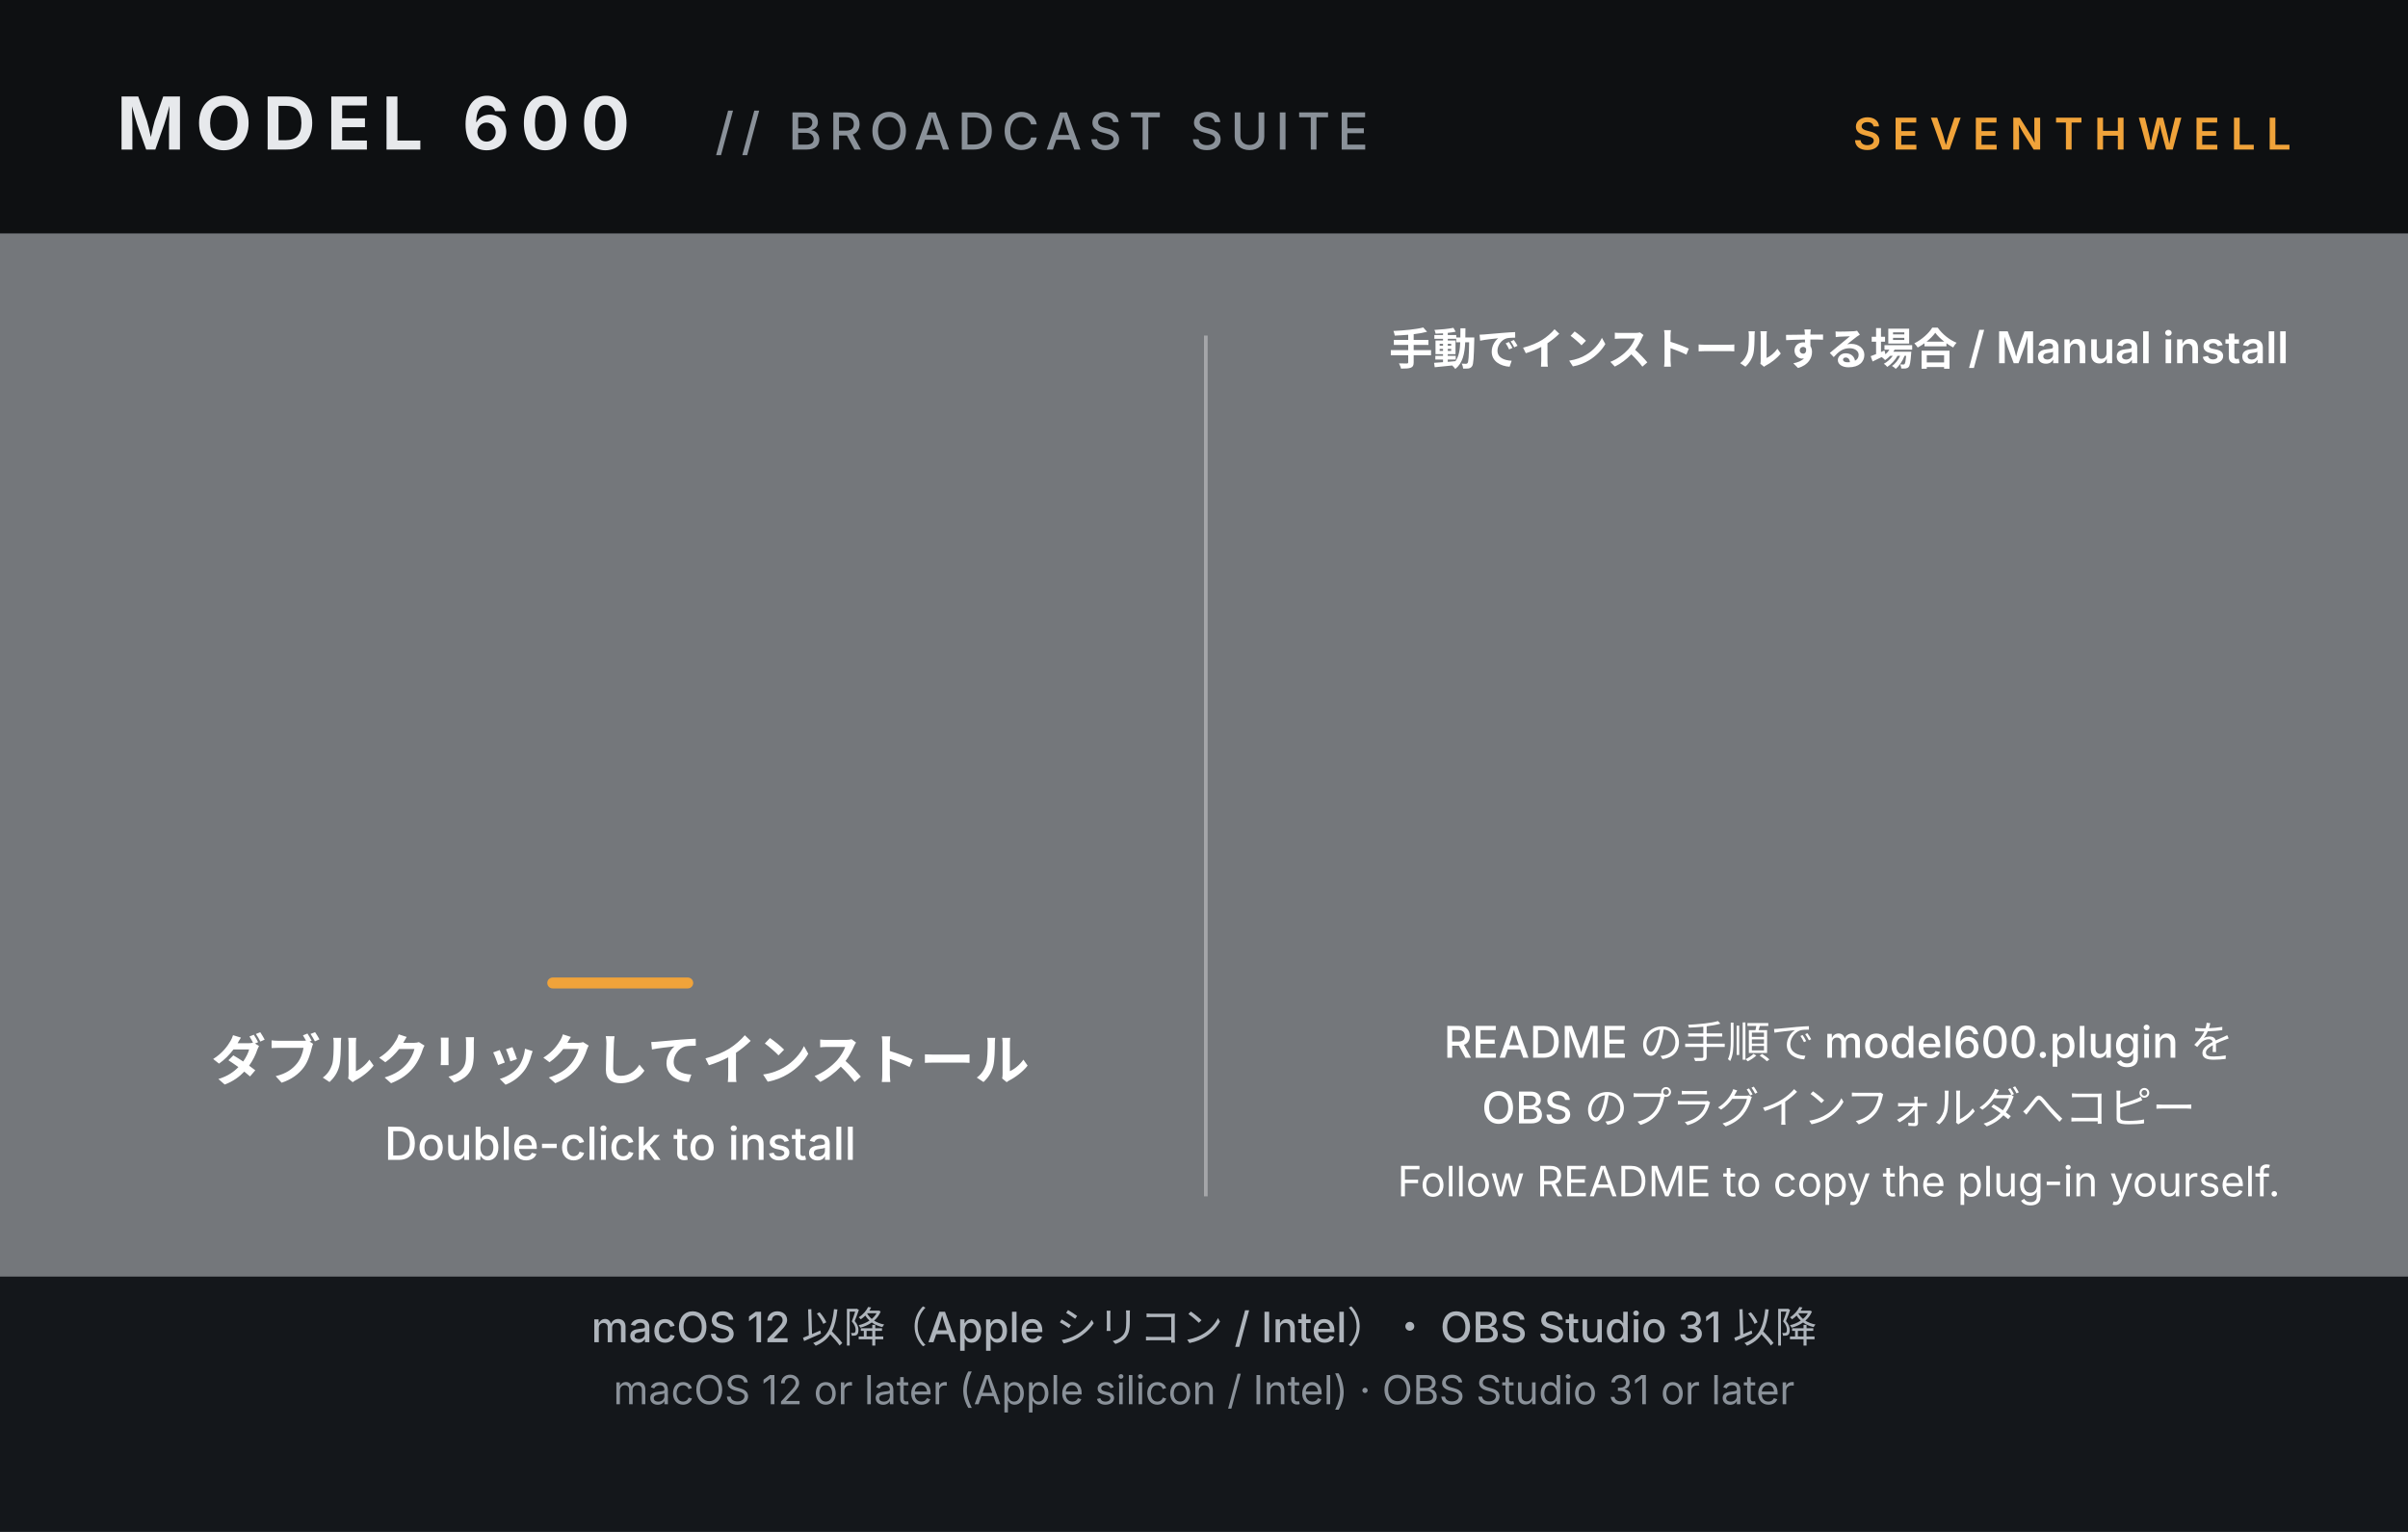
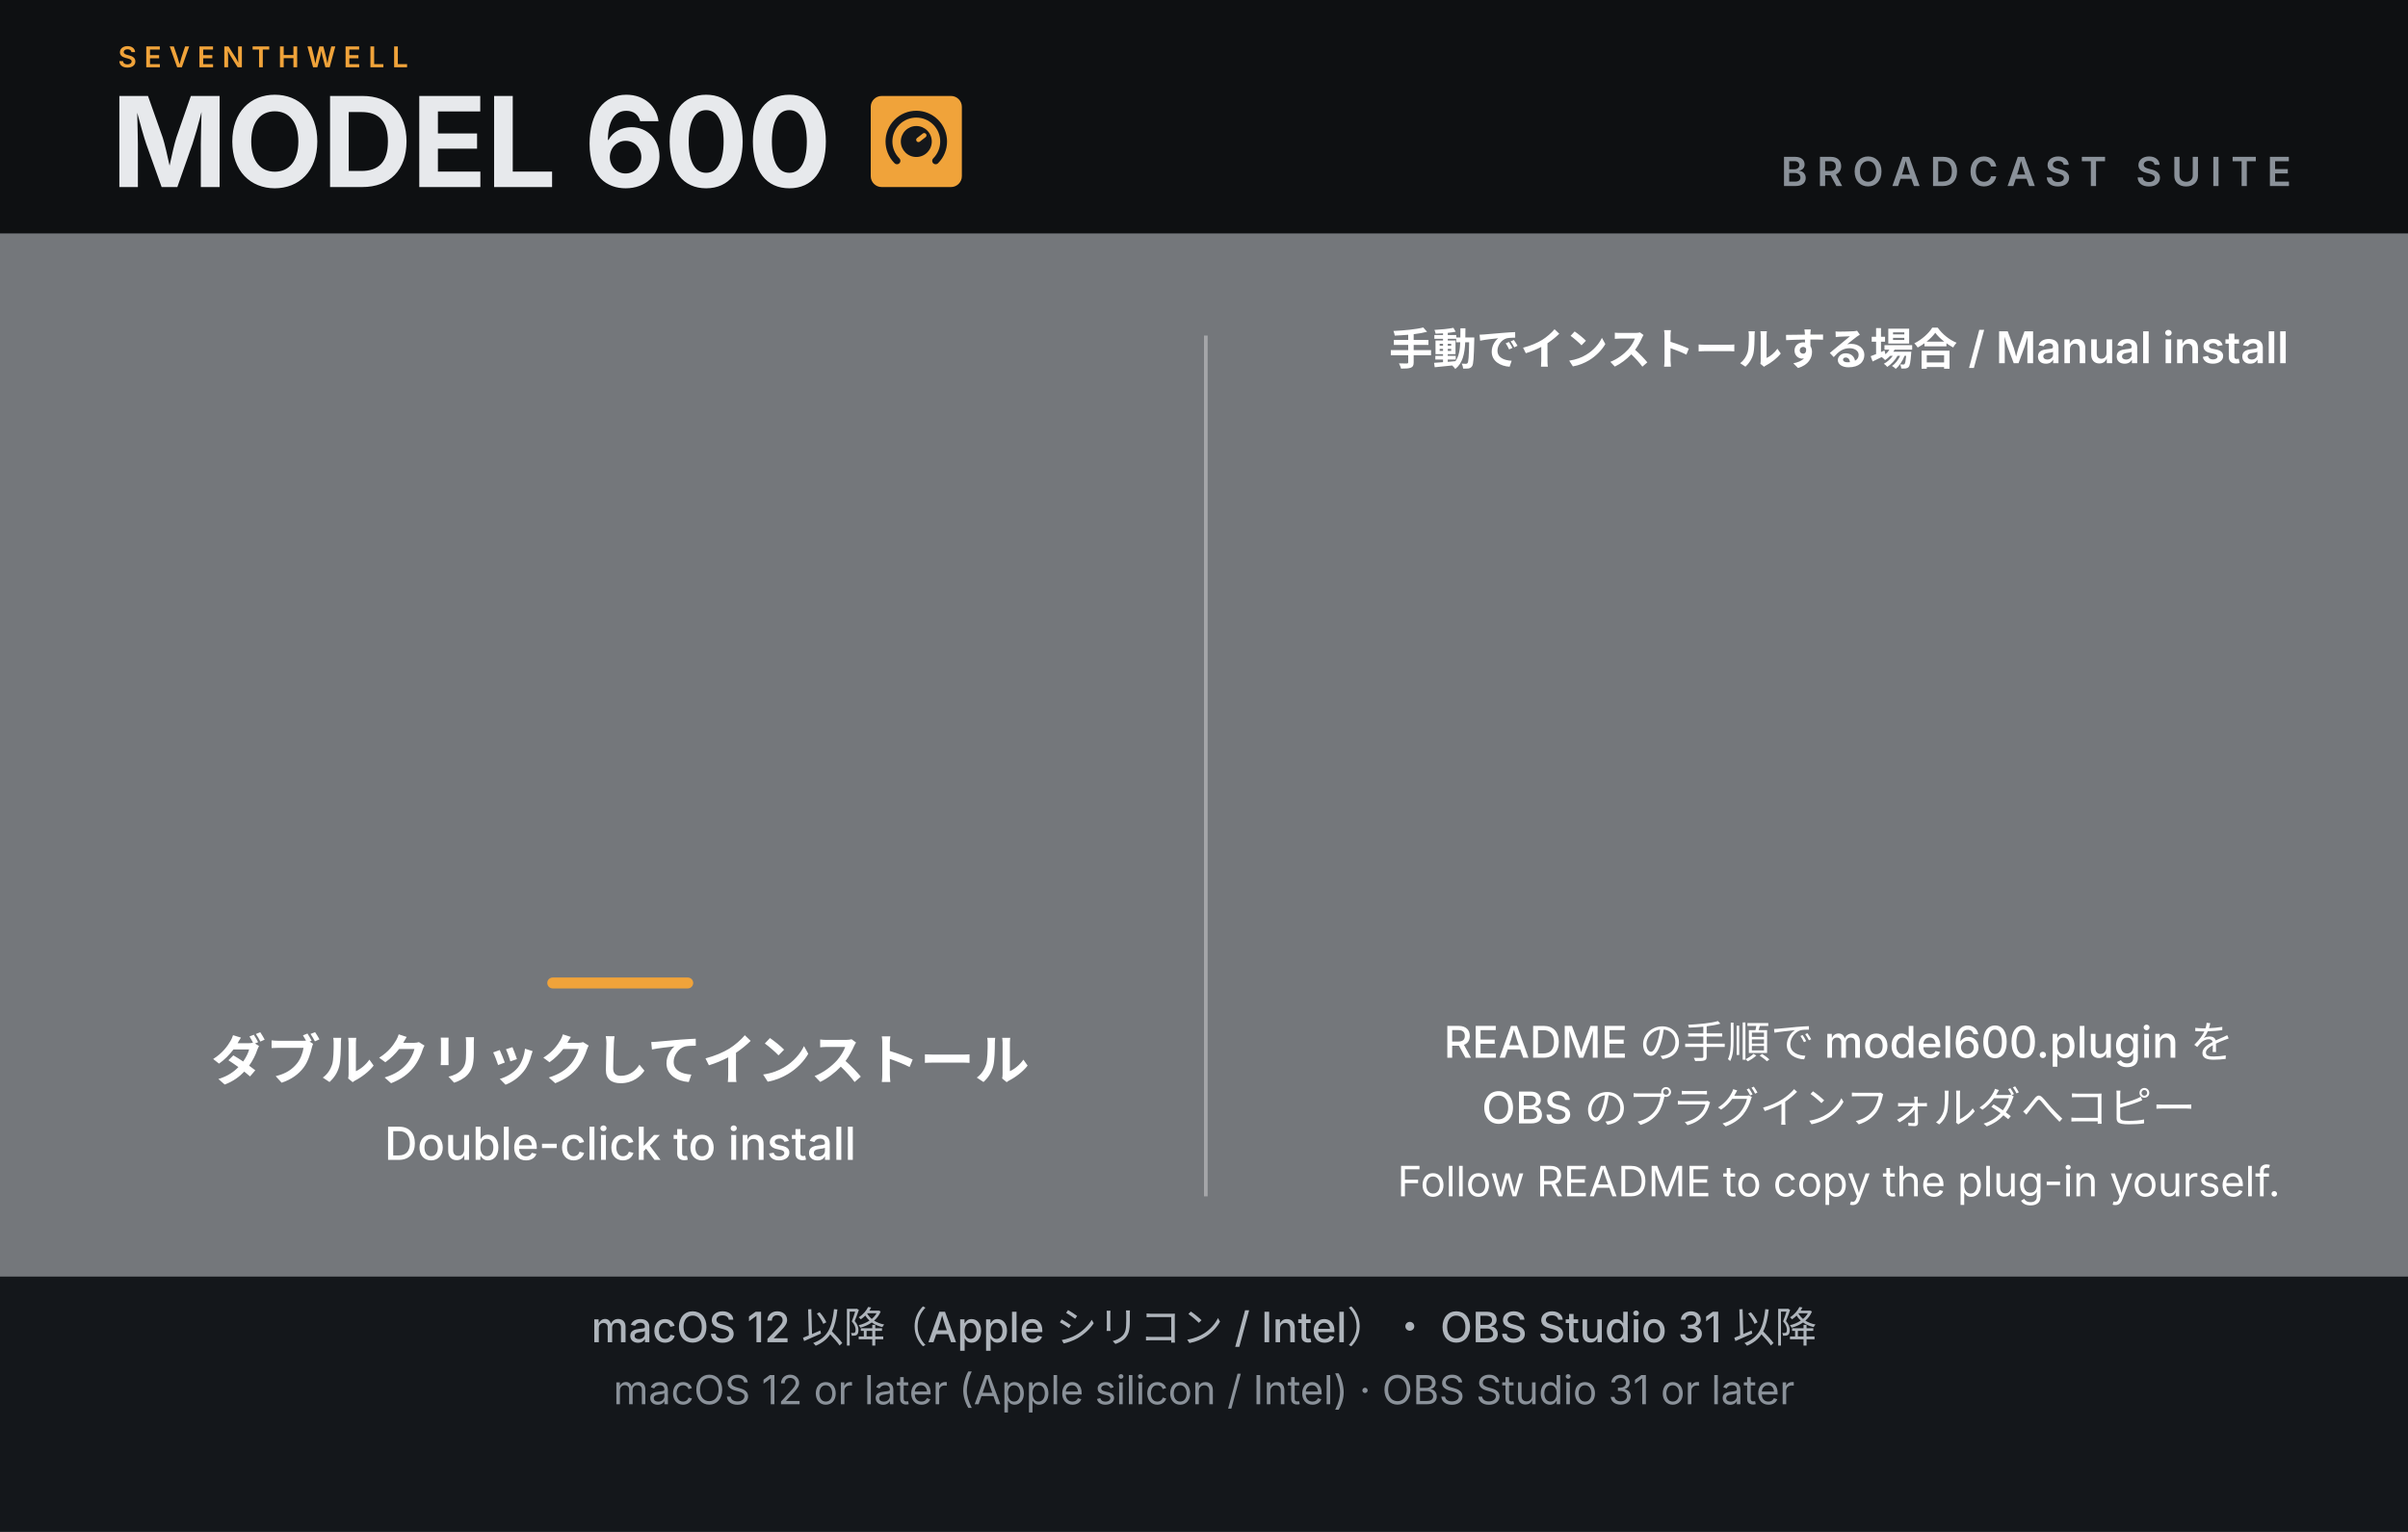
<svg xmlns="http://www.w3.org/2000/svg" width="660" height="420" viewBox="0 0 660 420">
  <style>@font-face { font-family: Inter; font-weight: 700; src: url('file:///home/user/model_600/resources/fonts/Inter-Bold.otf'); }@font-face { font-family: Inter; font-weight: 600; src: url('file:///home/user/model_600/resources/fonts/Inter-SemiBold.otf'); }@font-face { font-family: Inter; font-weight: 500; src: url('file:///home/user/model_600/resources/fonts/Inter-Medium.otf'); }@font-face { font-family: Inter; font-weight: 400; src: url('file:///home/user/model_600/resources/fonts/Inter-Regular.otf'); }</style>
  <rect width="660" height="420" fill="#14171B" />
  <rect width="660" height="64" fill="#0E1012" />
  <rect y="64" width="660" height="286" fill="#74777B" />
-   <text x="32" y="41" text-anchor="start" font-family="Inter, 'Noto Sans CJK JP'" font-weight="700" font-size="20" letter-spacing="3" fill="#E7E9EC">MODEL 600</text>
-   <text x="196" y="41" text-anchor="start" font-family="Inter, 'Noto Sans CJK JP'" font-weight="500" font-size="14" letter-spacing="2" fill="#8A9199">// BROADCAST SUITE</text>
-   <text x="628" y="41" text-anchor="end" font-family="Inter, 'Noto Sans CJK JP'" font-weight="600" font-size="12" letter-spacing="3" fill="#F0A33A">SEVENTHWELL</text>
+   <svg x="32" y="12" width="232.35" height="40" viewBox="0 0 649.71 111.85">
+     <g transform="translate(2,18.01)">
+       <path d="M6.209 0.247C10.033 0.247 12.268 -1.676 12.268 -4.49C12.268 -7.283 9.937 -8.519 7.562 -9.088L6.069 -9.475C4.77 -9.797 3.341 -10.334 3.341 -11.677C3.341 -12.891 4.437 -13.782 6.241 -13.782C7.971 -13.782 9.131 -12.987 9.271 -11.623H12.053C11.978 -14.298 9.7 -16.221 6.284 -16.221C2.933 -16.221 0.44 -14.33 0.44 -11.505C0.44 -9.249 2.02 -7.896 4.694 -7.208L6.51 -6.735C8.239 -6.284 9.399 -5.758 9.399 -4.512C9.399 -3.137 8.078 -2.202 6.188 -2.202C4.383 -2.202 2.954 -3.019 2.825 -4.705H0.0C0.129 -1.547 2.481 0.247 6.209 0.247ZM20.619 0.0H31.061V-2.417H23.488V-6.886H30.459V-9.271H23.488V-13.589H31.018V-16.006H20.619ZM44.29 0.0H47.92L53.528 -16.006H50.391L47.641 -7.691C47.19 -6.263 46.707 -4.512 46.127 -2.288C45.536 -4.49 45.02 -6.273 44.569 -7.691L41.733 -16.006H38.586ZM61.386 0.0H71.827V-2.417H64.254V-6.886H71.225V-9.271H64.254V-13.589H71.784V-16.006H61.386ZM80.426 0.0H83.348V-7.949C83.348 -8.841 83.251 -10.527 83.144 -12.504C84.218 -10.42 84.819 -9.281 85.657 -7.938L90.652 0.0H93.907V-16.006H90.996V-7.605C90.996 -6.628 91.061 -5.006 91.168 -3.459C90.47 -5.06 89.772 -6.273 89.202 -7.187L83.67 -16.006H80.426ZM102.13 -13.589H107.072V0.0H109.94V-13.589H114.871V-16.006H102.13ZM123.093 0.0H125.962V-6.972H133.406V0.0H136.274V-16.006H133.406V-9.389H125.962V-16.006H123.093ZM148.461 0.0H151.748L154.079 -8.841C154.391 -10.033 154.595 -11.279 154.81 -12.601C155.046 -11.226 155.271 -9.958 155.561 -8.841L157.893 0.0H161.18L165.509 -16.006H162.415L160.342 -7.487C160.009 -6.048 159.719 -4.415 159.45 -2.847C159.16 -4.415 158.859 -6.048 158.505 -7.487L156.346 -16.006H153.306L151.136 -7.487C150.77 -6.037 150.48 -4.383 150.19 -2.793C149.922 -4.383 149.643 -6.037 149.31 -7.487L147.226 -16.006H144.143ZM173.377 0.0H183.819V-2.417H176.245V-6.886H183.217V-9.271H176.245V-13.589H183.776V-16.006H173.377ZM192.417 0.0H202.354V-2.417H195.286V-16.006H192.417ZM210.577 0.0H220.513V-2.417H213.445V-16.006H210.577Z" fill="#F0A33A" />
+     </g>
+     <g transform="translate(2,109.85)">
+       <path d="M0.0 0.0H14.203V-32.953C14.203 -38.203 13.828 -48.469 13.688 -56.953C16.172 -47.578 18.984 -37.781 20.625 -32.953L32.391 0.0H44.438L56.016 -32.953C57.656 -37.922 60.609 -48.094 62.953 -57.516C62.812 -48.703 62.438 -38.203 62.438 -32.953V0.0H76.828V-69.844H54.797L43.641 -37.781C42.234 -33.328 40.078 -24.0 38.484 -16.453C36.844 -24.047 34.688 -33.375 33.281 -37.781L21.938 -69.844H0.0ZM119.134 0.938C137.649 0.938 151.712 -12.141 151.712 -34.875C151.712 -57.703 137.649 -70.781 119.134 -70.781C100.618 -70.781 86.556 -57.703 86.556 -34.875C86.556 -12.188 100.618 0.938 119.134 0.938ZM119.134 -11.766C108.306 -11.766 101.087 -19.922 101.087 -34.875C101.087 -49.875 108.306 -58.078 119.134 -58.078C129.962 -58.078 137.181 -49.922 137.181 -34.875C137.181 -19.922 129.962 -11.766 119.134 -11.766ZM186.049 0.0C207.283 0.0 220.08 -13.125 220.08 -34.969C220.08 -56.719 207.283 -69.844 186.283 -69.844H161.486V0.0ZM175.783 -12.328V-57.516H185.439C198.799 -57.516 205.83 -50.578 205.83 -34.969C205.83 -19.266 198.799 -12.328 185.346 -12.328ZM229.854 0.0H276.683V-11.859H244.151V-29.438H274.151V-41.109H244.151V-57.984H276.589V-69.844H229.854ZM287.207 0.0H331.644V-11.859H301.504V-69.844H287.207ZM388.037 0.938C403.459 0.938 413.959 -9.234 413.959 -23.344C413.959 -36.469 404.771 -45.891 392.443 -45.891C384.803 -45.891 378.053 -42.234 374.912 -36.141H374.443C374.443 -49.922 379.318 -58.453 388.553 -58.453C394.084 -58.453 397.974 -55.406 399.146 -50.484H413.209C411.803 -61.969 402.287 -70.781 388.553 -70.781C371.396 -70.781 360.381 -56.766 360.381 -33.281C360.381 -7.688 373.834 0.938 388.037 0.938ZM387.943 -10.406C381.006 -10.406 375.896 -16.031 375.896 -22.922C375.896 -29.766 381.193 -35.438 388.037 -35.438C394.974 -35.438 400.037 -30.0 400.037 -22.969C400.037 -15.844 394.834 -10.406 387.943 -10.406ZM449.702 0.938C467.421 0.938 477.686 -12.234 477.686 -34.875C477.686 -57.469 467.327 -70.781 449.702 -70.781C432.124 -70.781 421.764 -57.469 421.764 -34.875C421.764 -12.234 432.077 0.938 449.702 0.938ZM449.702 -10.922C441.077 -10.922 436.343 -19.547 436.343 -34.875C436.343 -50.203 441.124 -58.969 449.702 -58.969C458.327 -58.969 463.108 -50.25 463.108 -34.875C463.108 -19.547 458.327 -10.922 449.702 -10.922ZM513.476 0.938C531.195 0.938 541.461 -12.234 541.461 -34.875C541.461 -57.469 531.101 -70.781 513.476 -70.781C495.898 -70.781 485.539 -57.469 485.539 -34.875C485.539 -12.234 495.851 0.938 513.476 0.938ZM513.476 -10.922C504.851 -10.922 500.117 -19.547 500.117 -34.875C500.117 -50.203 504.898 -58.969 513.476 -58.969C522.101 -58.969 526.883 -50.25 526.883 -34.875C526.883 -19.547 522.101 -10.922 513.476 -10.922Z" fill="#E7E9EC" />
+     </g>
+     <rect x="577.87" y="40.01" width="69.84" height="69.84" rx="8.38" fill="#F0A33A" />
+     <path d="M597.97,89.74 A20.95,20.95 0 1 1 627.60,89.74" fill="none" stroke="#14171B" stroke-width="5.24" stroke-linecap="round" />
+     <circle cx="612.79" cy="74.93" r="11.87" fill="#14171B" />
+     <line x1="614.44" y1="73.64" x2="618.84" y2="70.20" stroke="#F0A33A" stroke-width="3.49" stroke-linecap="round" />
+   </svg>
+   <text x="628" y="51" text-anchor="end" font-family="Inter, 'Noto Sans CJK JP'" font-weight="600" font-size="11" letter-spacing="2.6" fill="#8A9199">BROADCAST SUITE</text>
  <text x="330.0" y="368" text-anchor="middle" font-family="Inter, 'Noto Sans CJK JP'" font-weight="500" font-size="11.5" letter-spacing="0" fill="#AEB4BB">macOS 12 以降（Apple シリコン / Intel）・ OBS Studio 31 以降</text>
  <text x="330.0" y="385" text-anchor="middle" font-family="Inter, 'Noto Sans CJK JP'" font-weight="400" font-size="11" letter-spacing="0" fill="#8A9199">macOS 12 or later (Apple silicon / Intel) · OBS Studio 31 or later</text>
  <rect x="150" y="268" width="40" height="3" rx="1.5" fill="#F0A33A" />
  <text x="170" y="296" text-anchor="middle" font-family="Inter, 'Noto Sans CJK JP'" font-weight="600" font-size="15" letter-spacing="0" fill="#FFFFFF">ダブルクリックしてインストール</text>
  <text x="170" y="318" text-anchor="middle" font-family="Inter, 'Noto Sans CJK JP'" font-weight="500" font-size="12.5" letter-spacing="0" fill="#FFFFFF">Double-click to install</text>
  <rect x="330" y="92" width="1" height="236" fill="#FFFFFF" fill-opacity="0.35" />
  <text x="504" y="100" text-anchor="middle" font-family="Inter, 'Noto Sans CJK JP'" font-weight="600" font-size="12" letter-spacing="0" fill="#FFFFFF">手動でインストールする場合 / Manual install</text>
  <text x="504" y="290" text-anchor="middle" font-family="Inter, 'Noto Sans CJK JP'" font-weight="500" font-size="12" letter-spacing="0" fill="#FFFFFF">README の手順で model600.plugin を</text>
  <text x="504" y="308" text-anchor="middle" font-family="Inter, 'Noto Sans CJK JP'" font-weight="500" font-size="12" letter-spacing="0" fill="#FFFFFF">OBS のプラグインフォルダへコピー</text>
  <text x="504" y="328" text-anchor="middle" font-family="Inter, 'Noto Sans CJK JP'" font-weight="400" font-size="11.5" letter-spacing="0" fill="#FFFFFF">Follow README to copy the plug-in yourself.</text>
</svg>
